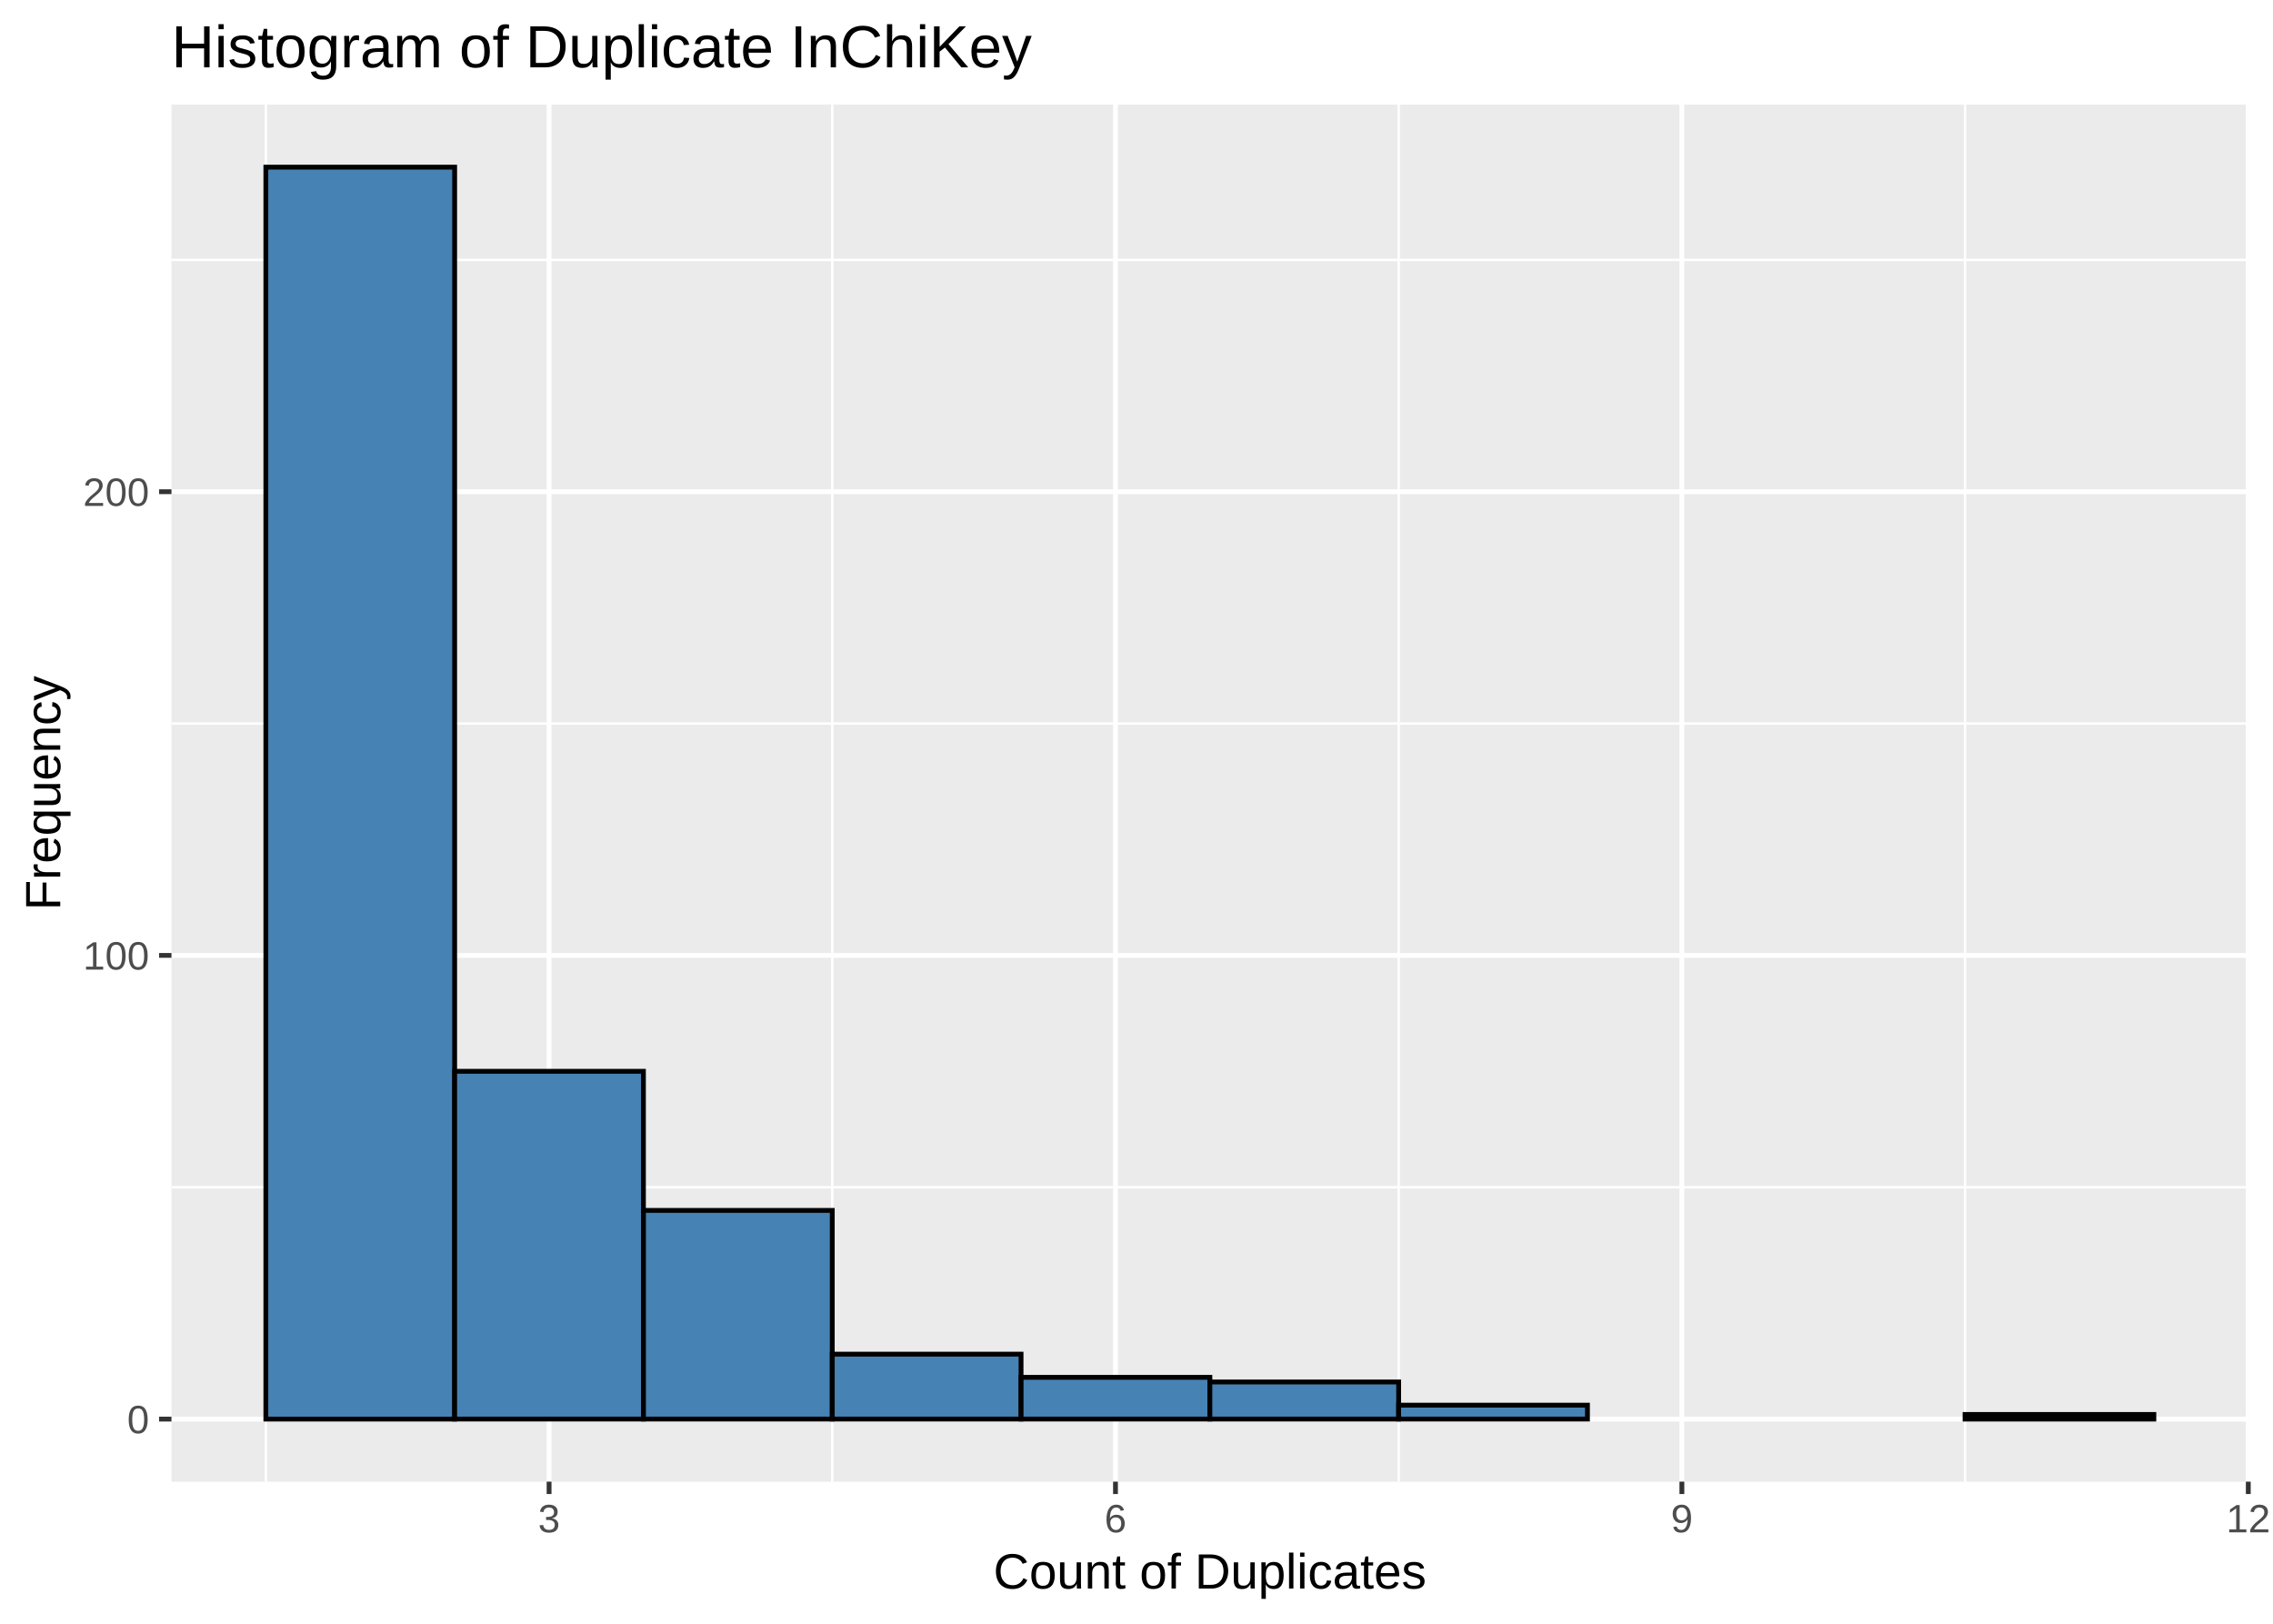
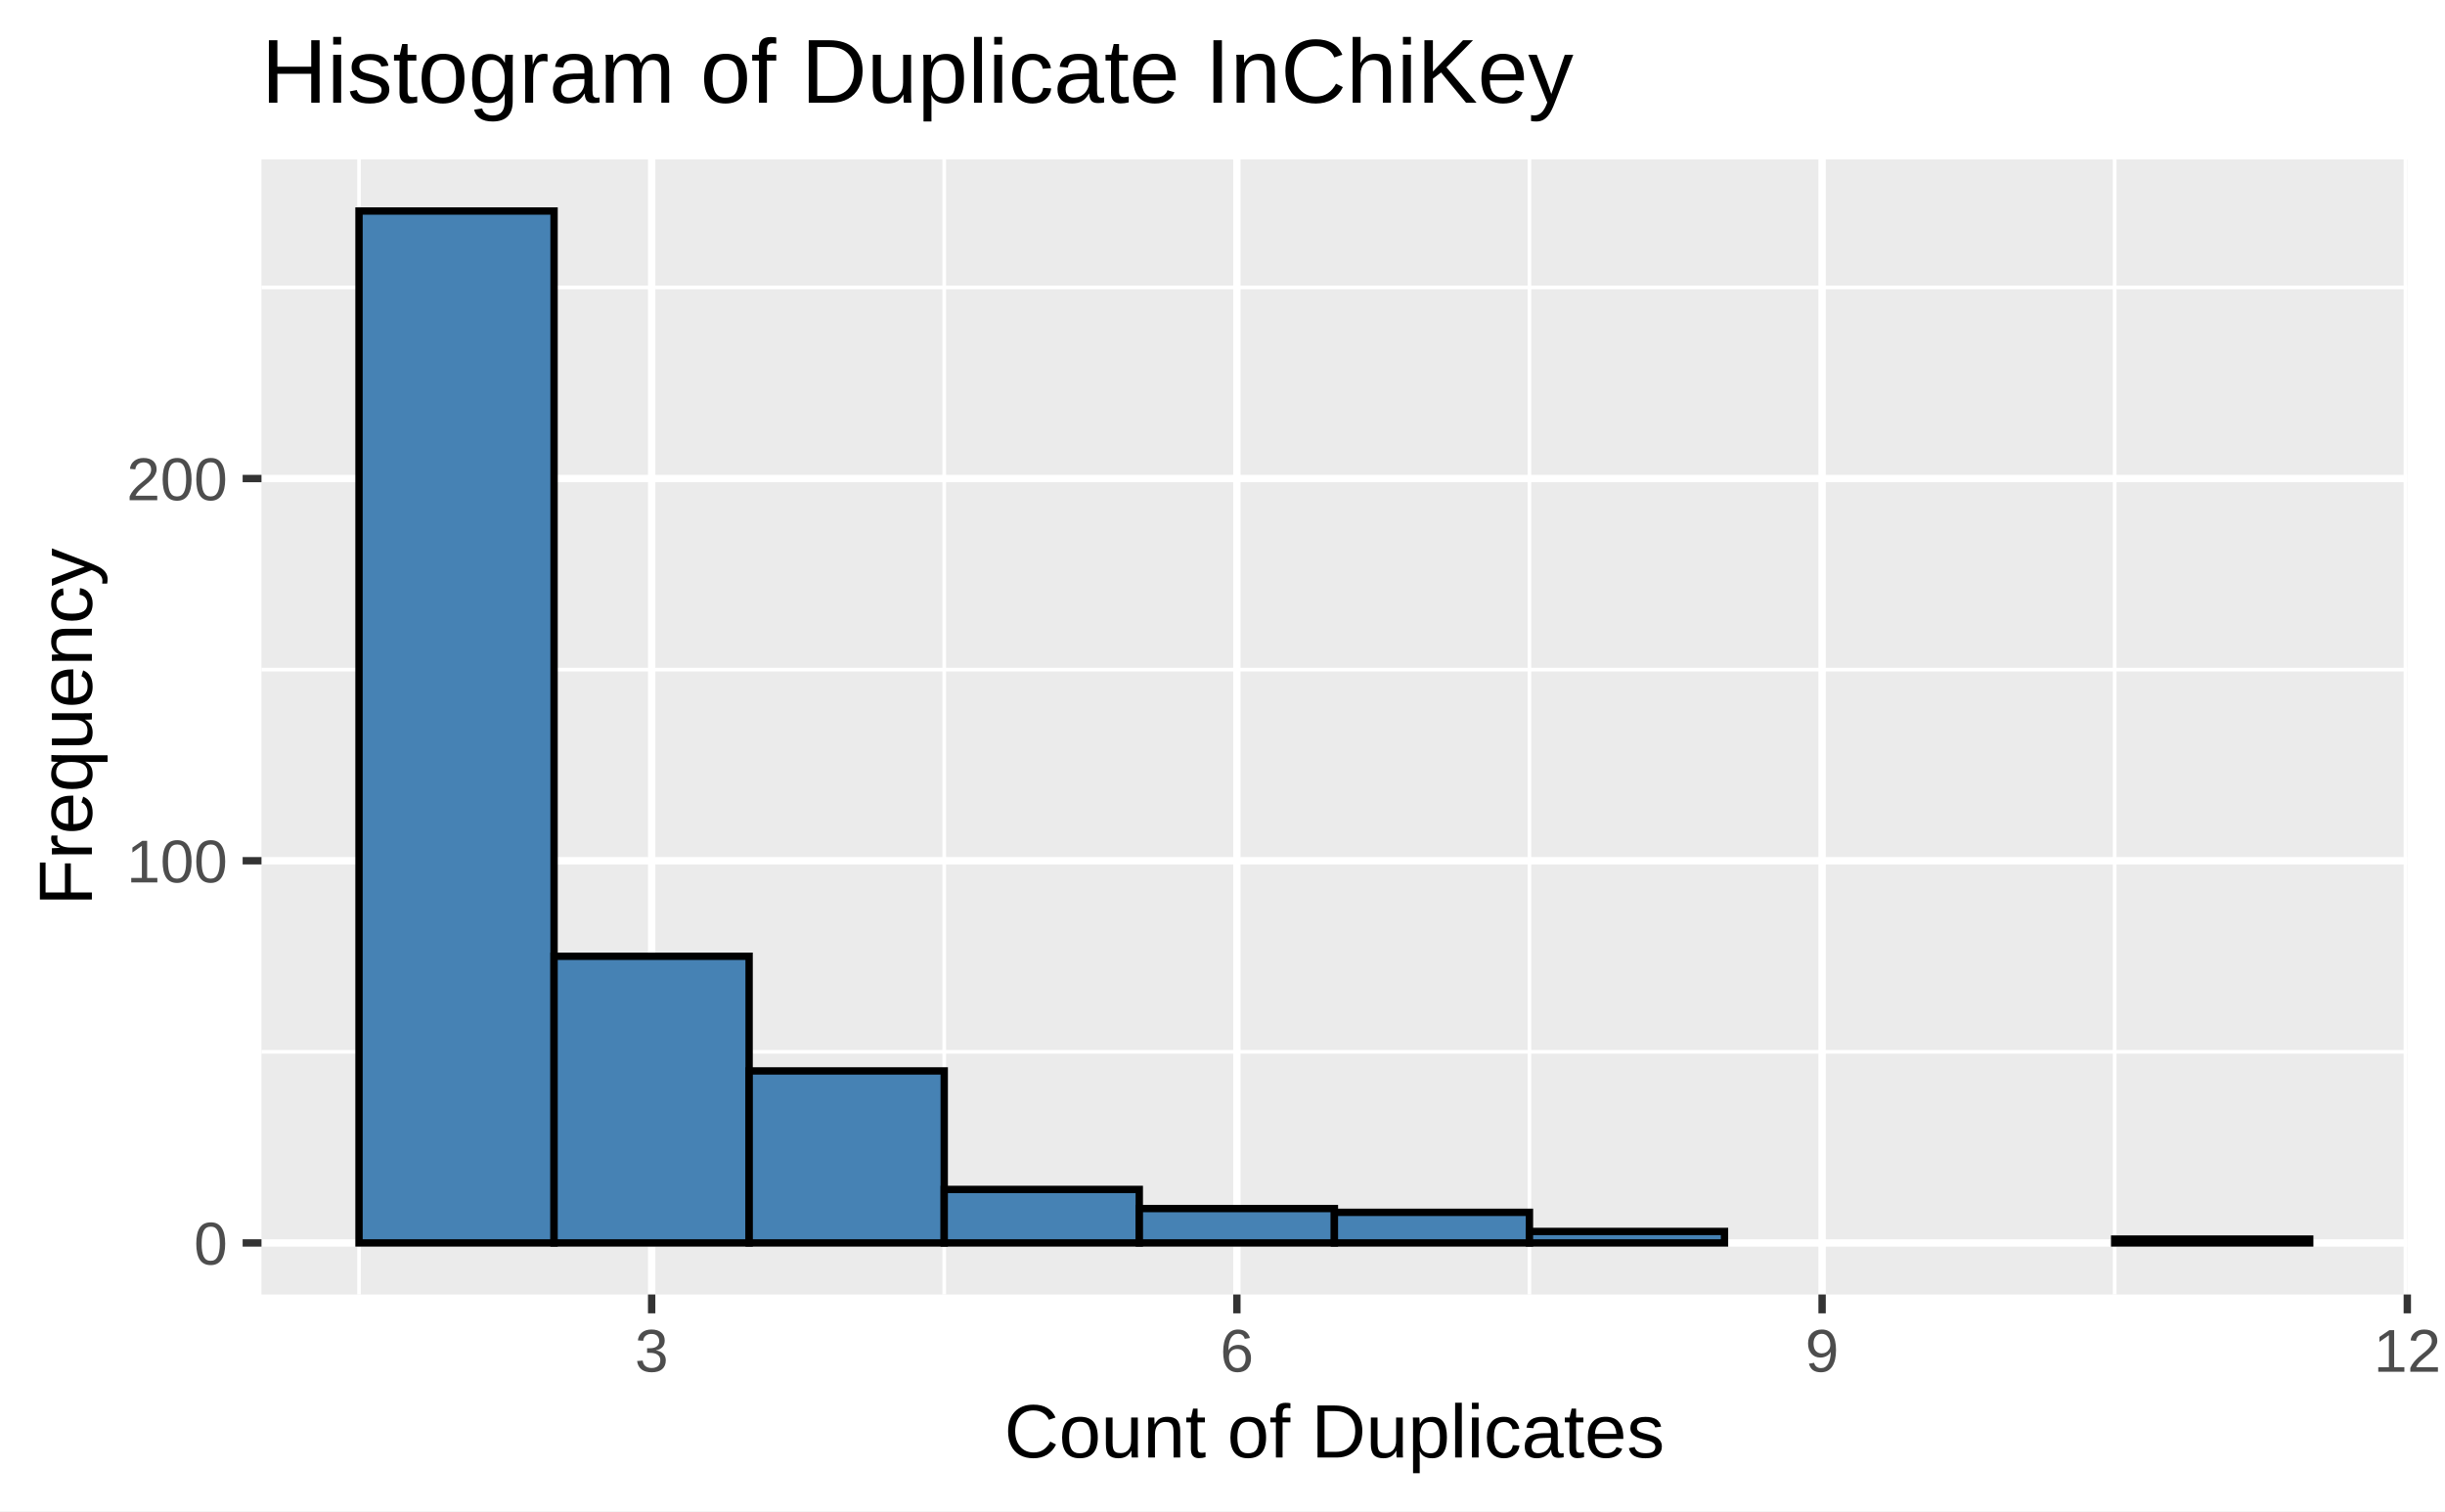
- <svg xmlns="http://www.w3.org/2000/svg" width="504.00pt" height="360.00pt" viewBox="0 0 504.00 360.00">
+ <svg xmlns="http://www.w3.org/2000/svg" width="355.50pt" height="219.72pt" viewBox="0 0 355.50 219.72">
  <g class="svglite">
    <defs>
      <style type="text/css">
    .svglite line, .svglite polyline, .svglite polygon, .svglite path, .svglite rect, .svglite circle {
      fill: none;
      stroke: #000000;
      stroke-linecap: round;
      stroke-linejoin: round;
      stroke-miterlimit: 10.00;
    }
    .svglite text {
      white-space: pre;
    }
    .svglite g.glyphgroup path {
      fill: inherit;
      stroke: none;
    }
  </style>
    </defs>
    <rect width="100%" height="100%" style="stroke: none; fill: #FFFFFF;" />
    <defs>
-       <clipPath id="cpMC4wMHw1MDQuMDB8MC4wMHwzNjAuMDA=">
-         <rect x="0.00" y="0.00" width="504.00" height="360.00" />
+       <clipPath id="cpMC4wMHwzNTUuNTB8MC4wMHwyMTkuNzI=">
+         <rect x="0.00" y="0.00" width="355.50" height="219.72" />
      </clipPath>
    </defs>
-     <g clip-path="url(#cpMC4wMHw1MDQuMDB8MC4wMHwzNjAuMDA=)">
-       <rect x="0.00" y="0" width="504.00" height="360.00" style="stroke-width: 1.07; stroke: #FFFFFF; fill: #FFFFFF;" />
+     <g clip-path="url(#cpMC4wMHwzNTUuNTB8MC4wMHwyMTkuNzI=)">
+       <rect x="0" y="0.00" width="355.50" height="219.72" style="stroke-width: 1.07; stroke: #FFFFFF; fill: #FFFFFF;" />
    </g>
    <defs>
-       <clipPath id="cpMzguMDJ8NDk4LjUyfDIzLjE4fDMyOC41MA==">
-         <rect x="38.02" y="23.18" width="460.50" height="305.33" />
+       <clipPath id="cpMzguMDJ8MzUwLjAyfDIzLjE4fDE4OC4yMg==">
+         <rect x="38.02" y="23.18" width="312.00" height="165.04" />
      </clipPath>
    </defs>
-     <g clip-path="url(#cpMzguMDJ8NDk4LjUyfDIzLjE4fDMyOC41MA==)">
-       <rect x="38.02" y="23.18" width="460.50" height="305.33" style="stroke-width: 1.07; stroke: none; fill: #EBEBEB;" />
-       <polyline points="38.02,263.22 498.52,263.22 " style="stroke-width: 0.53; stroke: #FFFFFF; stroke-linecap: butt;" />
-       <polyline points="38.02,160.42 498.52,160.42 " style="stroke-width: 0.53; stroke: #FFFFFF; stroke-linecap: butt;" />
-       <polyline points="38.02,57.62 498.52,57.62 " style="stroke-width: 0.53; stroke: #FFFFFF; stroke-linecap: butt;" />
-       <polyline points="58.95,328.50 58.95,23.18 " style="stroke-width: 0.53; stroke: #FFFFFF; stroke-linecap: butt;" />
-       <polyline points="184.54,328.50 184.54,23.18 " style="stroke-width: 0.53; stroke: #FFFFFF; stroke-linecap: butt;" />
-       <polyline points="310.13,328.50 310.13,23.18 " style="stroke-width: 0.53; stroke: #FFFFFF; stroke-linecap: butt;" />
-       <polyline points="435.72,328.50 435.72,23.18 " style="stroke-width: 0.53; stroke: #FFFFFF; stroke-linecap: butt;" />
-       <polyline points="38.02,314.63 498.52,314.63 " style="stroke-width: 1.07; stroke: #FFFFFF; stroke-linecap: butt;" />
-       <polyline points="38.02,211.82 498.52,211.82 " style="stroke-width: 1.07; stroke: #FFFFFF; stroke-linecap: butt;" />
-       <polyline points="38.02,109.02 498.52,109.02 " style="stroke-width: 1.07; stroke: #FFFFFF; stroke-linecap: butt;" />
-       <polyline points="121.75,328.50 121.75,23.18 " style="stroke-width: 1.07; stroke: #FFFFFF; stroke-linecap: butt;" />
-       <polyline points="247.34,328.50 247.34,23.18 " style="stroke-width: 1.07; stroke: #FFFFFF; stroke-linecap: butt;" />
-       <polyline points="372.93,328.50 372.93,23.18 " style="stroke-width: 1.07; stroke: #FFFFFF; stroke-linecap: butt;" />
-       <polyline points="498.52,328.50 498.52,23.18 " style="stroke-width: 1.07; stroke: #FFFFFF; stroke-linecap: butt;" />
-       <rect x="58.95" y="37.06" width="41.86" height="277.57" style="stroke-width: 1.07; stroke-linecap: butt; stroke-linejoin: miter; fill: #4682B4;" />
-       <rect x="100.81" y="237.52" width="41.86" height="77.10" style="stroke-width: 1.07; stroke-linecap: butt; stroke-linejoin: miter; fill: #4682B4;" />
-       <rect x="142.68" y="268.36" width="41.86" height="46.26" style="stroke-width: 1.07; stroke-linecap: butt; stroke-linejoin: miter; fill: #4682B4;" />
-       <rect x="184.54" y="300.23" width="41.86" height="14.39" style="stroke-width: 1.07; stroke-linecap: butt; stroke-linejoin: miter; fill: #4682B4;" />
-       <rect x="226.41" y="305.37" width="41.86" height="9.25" style="stroke-width: 1.07; stroke-linecap: butt; stroke-linejoin: miter; fill: #4682B4;" />
-       <rect x="268.27" y="306.40" width="41.86" height="8.22" style="stroke-width: 1.07; stroke-linecap: butt; stroke-linejoin: miter; fill: #4682B4;" />
-       <rect x="310.13" y="311.54" width="41.86" height="3.08" style="stroke-width: 1.07; stroke-linecap: butt; stroke-linejoin: miter; fill: #4682B4;" />
-       <rect x="352.00" y="314.63" width="41.86" height="0.00" style="stroke-width: 1.07; stroke-linecap: butt; stroke-linejoin: miter; fill: #4682B4;" />
-       <rect x="393.86" y="314.63" width="41.86" height="0.00" style="stroke-width: 1.07; stroke-linecap: butt; stroke-linejoin: miter; fill: #4682B4;" />
-       <rect x="435.72" y="313.60" width="41.86" height="1.03" style="stroke-width: 1.07; stroke-linecap: butt; stroke-linejoin: miter; fill: #4682B4;" />
+     <g clip-path="url(#cpMzguMDJ8MzUwLjAyfDIzLjE4fDE4OC4yMg==)">
+       <rect x="38.02" y="23.18" width="312.00" height="165.04" style="stroke-width: 1.07; stroke: none; fill: #EBEBEB;" />
+       <polyline points="38.02,152.93 350.02,152.93 " style="stroke-width: 0.53; stroke: #FFFFFF; stroke-linecap: butt;" />
+       <polyline points="38.02,97.36 350.02,97.36 " style="stroke-width: 0.53; stroke: #FFFFFF; stroke-linecap: butt;" />
+       <polyline points="38.02,41.79 350.02,41.79 " style="stroke-width: 0.53; stroke: #FFFFFF; stroke-linecap: butt;" />
+       <polyline points="52.20,188.22 52.20,23.18 " style="stroke-width: 0.53; stroke: #FFFFFF; stroke-linecap: butt;" />
+       <polyline points="137.29,188.22 137.29,23.18 " style="stroke-width: 0.53; stroke: #FFFFFF; stroke-linecap: butt;" />
+       <polyline points="222.38,188.22 222.38,23.18 " style="stroke-width: 0.53; stroke: #FFFFFF; stroke-linecap: butt;" />
+       <polyline points="307.47,188.22 307.47,23.18 " style="stroke-width: 0.53; stroke: #FFFFFF; stroke-linecap: butt;" />
+       <polyline points="38.02,180.72 350.02,180.72 " style="stroke-width: 1.07; stroke: #FFFFFF; stroke-linecap: butt;" />
+       <polyline points="38.02,125.15 350.02,125.15 " style="stroke-width: 1.07; stroke: #FFFFFF; stroke-linecap: butt;" />
+       <polyline points="38.02,69.58 350.02,69.58 " style="stroke-width: 1.07; stroke: #FFFFFF; stroke-linecap: butt;" />
+       <polyline points="94.75,188.22 94.75,23.18 " style="stroke-width: 1.07; stroke: #FFFFFF; stroke-linecap: butt;" />
+       <polyline points="179.84,188.22 179.84,23.18 " style="stroke-width: 1.07; stroke: #FFFFFF; stroke-linecap: butt;" />
+       <polyline points="264.93,188.22 264.93,23.18 " style="stroke-width: 1.07; stroke: #FFFFFF; stroke-linecap: butt;" />
+       <polyline points="350.02,188.22 350.02,23.18 " style="stroke-width: 1.07; stroke: #FFFFFF; stroke-linecap: butt;" />
+       <rect x="52.20" y="30.68" width="28.36" height="150.04" style="stroke-width: 1.07; stroke-linecap: butt; stroke-linejoin: miter; fill: #4682B4;" />
+       <rect x="80.56" y="139.04" width="28.36" height="41.68" style="stroke-width: 1.07; stroke-linecap: butt; stroke-linejoin: miter; fill: #4682B4;" />
+       <rect x="108.93" y="155.71" width="28.36" height="25.01" style="stroke-width: 1.07; stroke-linecap: butt; stroke-linejoin: miter; fill: #4682B4;" />
+       <rect x="137.29" y="172.94" width="28.36" height="7.78" style="stroke-width: 1.07; stroke-linecap: butt; stroke-linejoin: miter; fill: #4682B4;" />
+       <rect x="165.66" y="175.72" width="28.36" height="5.00" style="stroke-width: 1.07; stroke-linecap: butt; stroke-linejoin: miter; fill: #4682B4;" />
+       <rect x="194.02" y="176.27" width="28.36" height="4.45" style="stroke-width: 1.07; stroke-linecap: butt; stroke-linejoin: miter; fill: #4682B4;" />
+       <rect x="222.38" y="179.05" width="28.36" height="1.67" style="stroke-width: 1.07; stroke-linecap: butt; stroke-linejoin: miter; fill: #4682B4;" />
+       <rect x="250.75" y="180.72" width="28.36" height="0.00" style="stroke-width: 1.07; stroke-linecap: butt; stroke-linejoin: miter; fill: #4682B4;" />
+       <rect x="279.11" y="180.72" width="28.36" height="0.00" style="stroke-width: 1.07; stroke-linecap: butt; stroke-linejoin: miter; fill: #4682B4;" />
+       <rect x="307.47" y="180.16" width="28.36" height="0.56" style="stroke-width: 1.07; stroke-linecap: butt; stroke-linejoin: miter; fill: #4682B4;" />
    </g>
-     <g clip-path="url(#cpMC4wMHw1MDQuMDB8MC4wMHwzNjAuMDA=)">
-       <text x="33.09" y="317.78" text-anchor="end" style="font-size: 8.80px;fill: #4D4D4D; font-family: &quot;Arial&quot;;" textLength="4.89px" lengthAdjust="spacingAndGlyphs">0</text>
-       <text x="33.09" y="214.97" text-anchor="end" style="font-size: 8.80px;fill: #4D4D4D; font-family: &quot;Arial&quot;;" textLength="14.67px" lengthAdjust="spacingAndGlyphs">100</text>
-       <text x="33.09" y="112.17" text-anchor="end" style="font-size: 8.80px;fill: #4D4D4D; font-family: &quot;Arial&quot;;" textLength="14.67px" lengthAdjust="spacingAndGlyphs">200</text>
-       <polyline points="35.28,314.63 38.02,314.63 " style="stroke-width: 1.07; stroke: #333333; stroke-linecap: butt;" />
-       <polyline points="35.28,211.82 38.02,211.82 " style="stroke-width: 1.07; stroke: #333333; stroke-linecap: butt;" />
-       <polyline points="35.28,109.02 38.02,109.02 " style="stroke-width: 1.07; stroke: #333333; stroke-linecap: butt;" />
-       <polyline points="121.75,331.24 121.75,328.50 " style="stroke-width: 1.07; stroke: #333333; stroke-linecap: butt;" />
-       <polyline points="247.34,331.24 247.34,328.50 " style="stroke-width: 1.07; stroke: #333333; stroke-linecap: butt;" />
-       <polyline points="372.93,331.24 372.93,328.50 " style="stroke-width: 1.07; stroke: #333333; stroke-linecap: butt;" />
-       <polyline points="498.52,331.24 498.52,328.50 " style="stroke-width: 1.07; stroke: #333333; stroke-linecap: butt;" />
-       <text x="121.75" y="339.74" text-anchor="middle" style="font-size: 8.80px;fill: #4D4D4D; font-family: &quot;Arial&quot;;" textLength="4.89px" lengthAdjust="spacingAndGlyphs">3</text>
-       <text x="247.34" y="339.74" text-anchor="middle" style="font-size: 8.80px;fill: #4D4D4D; font-family: &quot;Arial&quot;;" textLength="4.89px" lengthAdjust="spacingAndGlyphs">6</text>
-       <text x="372.93" y="339.74" text-anchor="middle" style="font-size: 8.80px;fill: #4D4D4D; font-family: &quot;Arial&quot;;" textLength="4.89px" lengthAdjust="spacingAndGlyphs">9</text>
-       <text x="498.52" y="339.74" text-anchor="middle" style="font-size: 8.80px;fill: #4D4D4D; font-family: &quot;Arial&quot;;" textLength="9.78px" lengthAdjust="spacingAndGlyphs">12</text>
-       <text x="268.27" y="352.20" text-anchor="middle" style="font-size: 11.00px; font-family: &quot;Arial&quot;;" textLength="96.06px" lengthAdjust="spacingAndGlyphs">Count of Duplicates</text>
-       <text transform="translate(13.36,175.84) rotate(-90)" text-anchor="middle" style="font-size: 11.00px; font-family: &quot;Arial&quot;;" textLength="52.00px" lengthAdjust="spacingAndGlyphs">Frequency</text>
+     <g clip-path="url(#cpMC4wMHwzNTUuNTB8MC4wMHwyMTkuNzI=)">
+       <text x="33.09" y="183.87" text-anchor="end" style="font-size: 8.80px;fill: #4D4D4D; font-family: &quot;Arial&quot;;" textLength="4.89px" lengthAdjust="spacingAndGlyphs">0</text>
+       <text x="33.09" y="128.30" text-anchor="end" style="font-size: 8.80px;fill: #4D4D4D; font-family: &quot;Arial&quot;;" textLength="14.67px" lengthAdjust="spacingAndGlyphs">100</text>
+       <text x="33.09" y="72.73" text-anchor="end" style="font-size: 8.80px;fill: #4D4D4D; font-family: &quot;Arial&quot;;" textLength="14.67px" lengthAdjust="spacingAndGlyphs">200</text>
+       <polyline points="35.28,180.72 38.02,180.72 " style="stroke-width: 1.07; stroke: #333333; stroke-linecap: butt;" />
+       <polyline points="35.28,125.15 38.02,125.15 " style="stroke-width: 1.07; stroke: #333333; stroke-linecap: butt;" />
+       <polyline points="35.28,69.58 38.02,69.58 " style="stroke-width: 1.07; stroke: #333333; stroke-linecap: butt;" />
+       <polyline points="94.75,190.96 94.75,188.22 " style="stroke-width: 1.07; stroke: #333333; stroke-linecap: butt;" />
+       <polyline points="179.84,190.96 179.84,188.22 " style="stroke-width: 1.07; stroke: #333333; stroke-linecap: butt;" />
+       <polyline points="264.93,190.96 264.93,188.22 " style="stroke-width: 1.07; stroke: #333333; stroke-linecap: butt;" />
+       <polyline points="350.02,190.96 350.02,188.22 " style="stroke-width: 1.07; stroke: #333333; stroke-linecap: butt;" />
+       <text x="94.75" y="199.45" text-anchor="middle" style="font-size: 8.80px;fill: #4D4D4D; font-family: &quot;Arial&quot;;" textLength="4.89px" lengthAdjust="spacingAndGlyphs">3</text>
+       <text x="179.84" y="199.45" text-anchor="middle" style="font-size: 8.80px;fill: #4D4D4D; font-family: &quot;Arial&quot;;" textLength="4.89px" lengthAdjust="spacingAndGlyphs">6</text>
+       <text x="264.93" y="199.45" text-anchor="middle" style="font-size: 8.80px;fill: #4D4D4D; font-family: &quot;Arial&quot;;" textLength="4.89px" lengthAdjust="spacingAndGlyphs">9</text>
+       <text x="350.02" y="199.45" text-anchor="middle" style="font-size: 8.80px;fill: #4D4D4D; font-family: &quot;Arial&quot;;" textLength="9.78px" lengthAdjust="spacingAndGlyphs">12</text>
+       <text x="194.02" y="211.92" text-anchor="middle" style="font-size: 11.00px; font-family: &quot;Arial&quot;;" textLength="96.06px" lengthAdjust="spacingAndGlyphs">Count of Duplicates</text>
+       <text transform="translate(13.36,105.70) rotate(-90)" text-anchor="middle" style="font-size: 11.00px; font-family: &quot;Arial&quot;;" textLength="52.00px" lengthAdjust="spacingAndGlyphs">Frequency</text>
      <text x="38.02" y="14.93" style="font-size: 13.20px; font-family: &quot;Arial&quot;;" textLength="190.50px" lengthAdjust="spacingAndGlyphs">Histogram of Duplicate InChiKey</text>
    </g>
  </g>
</svg>
